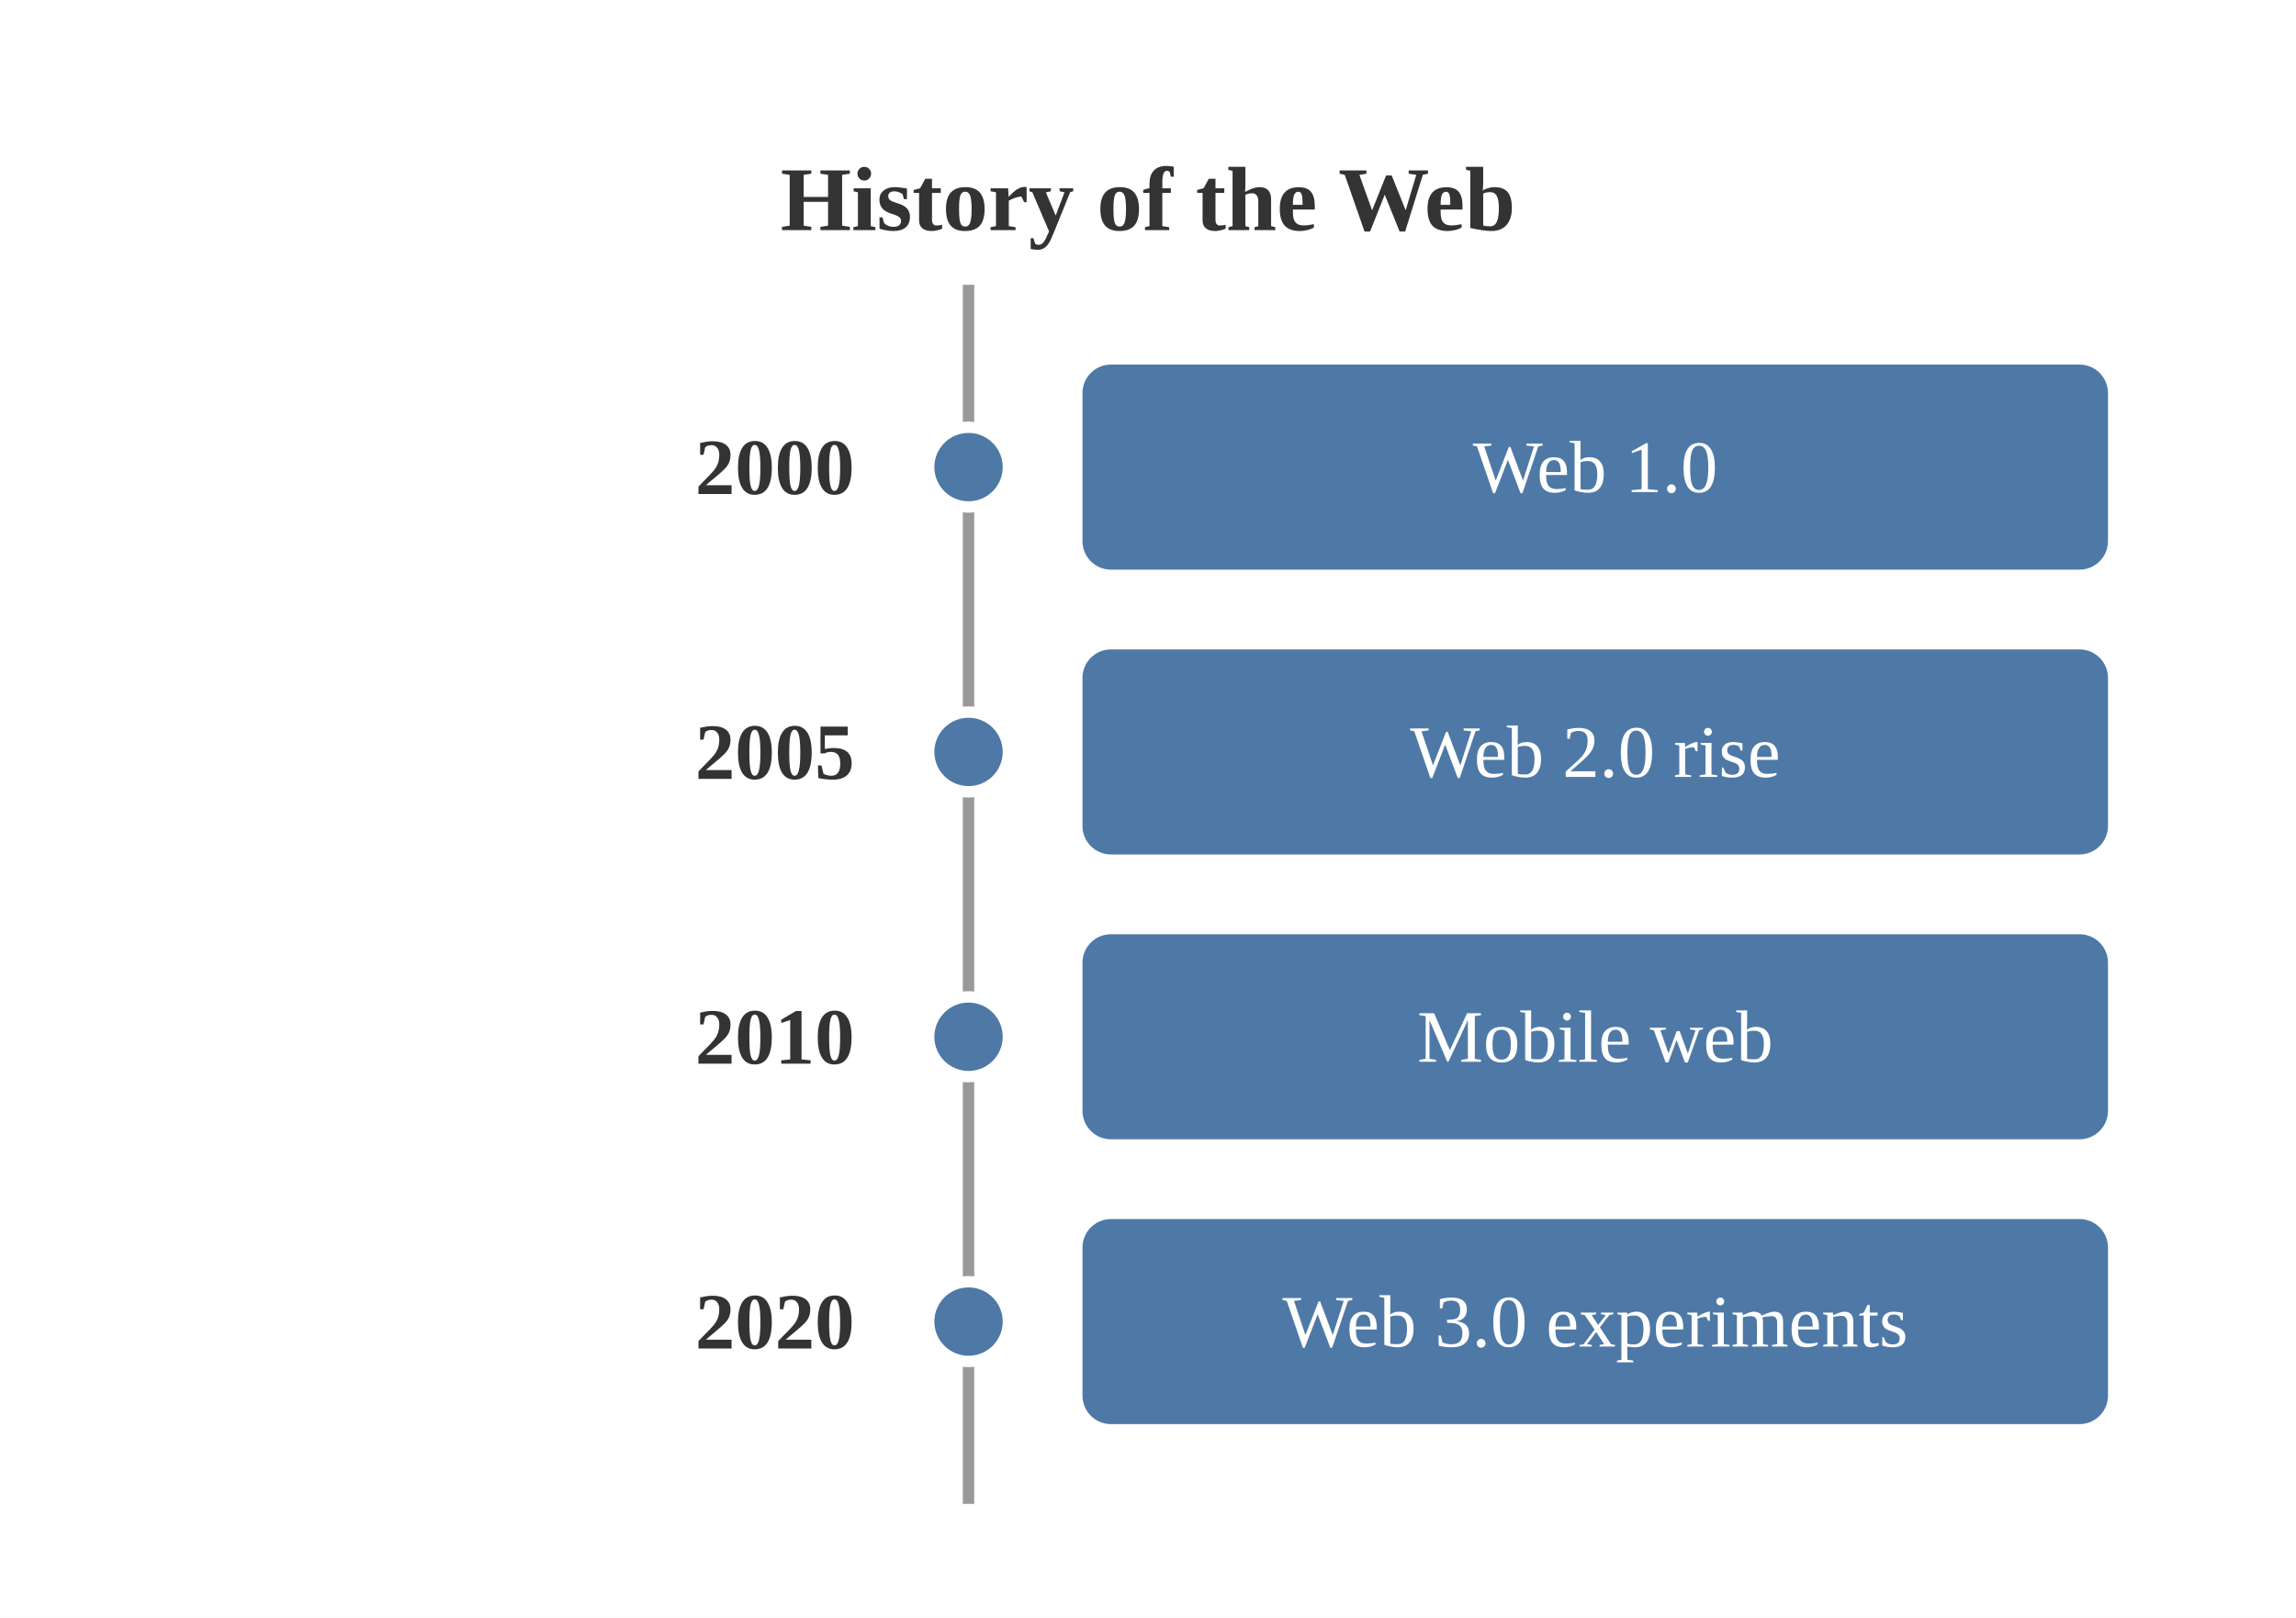
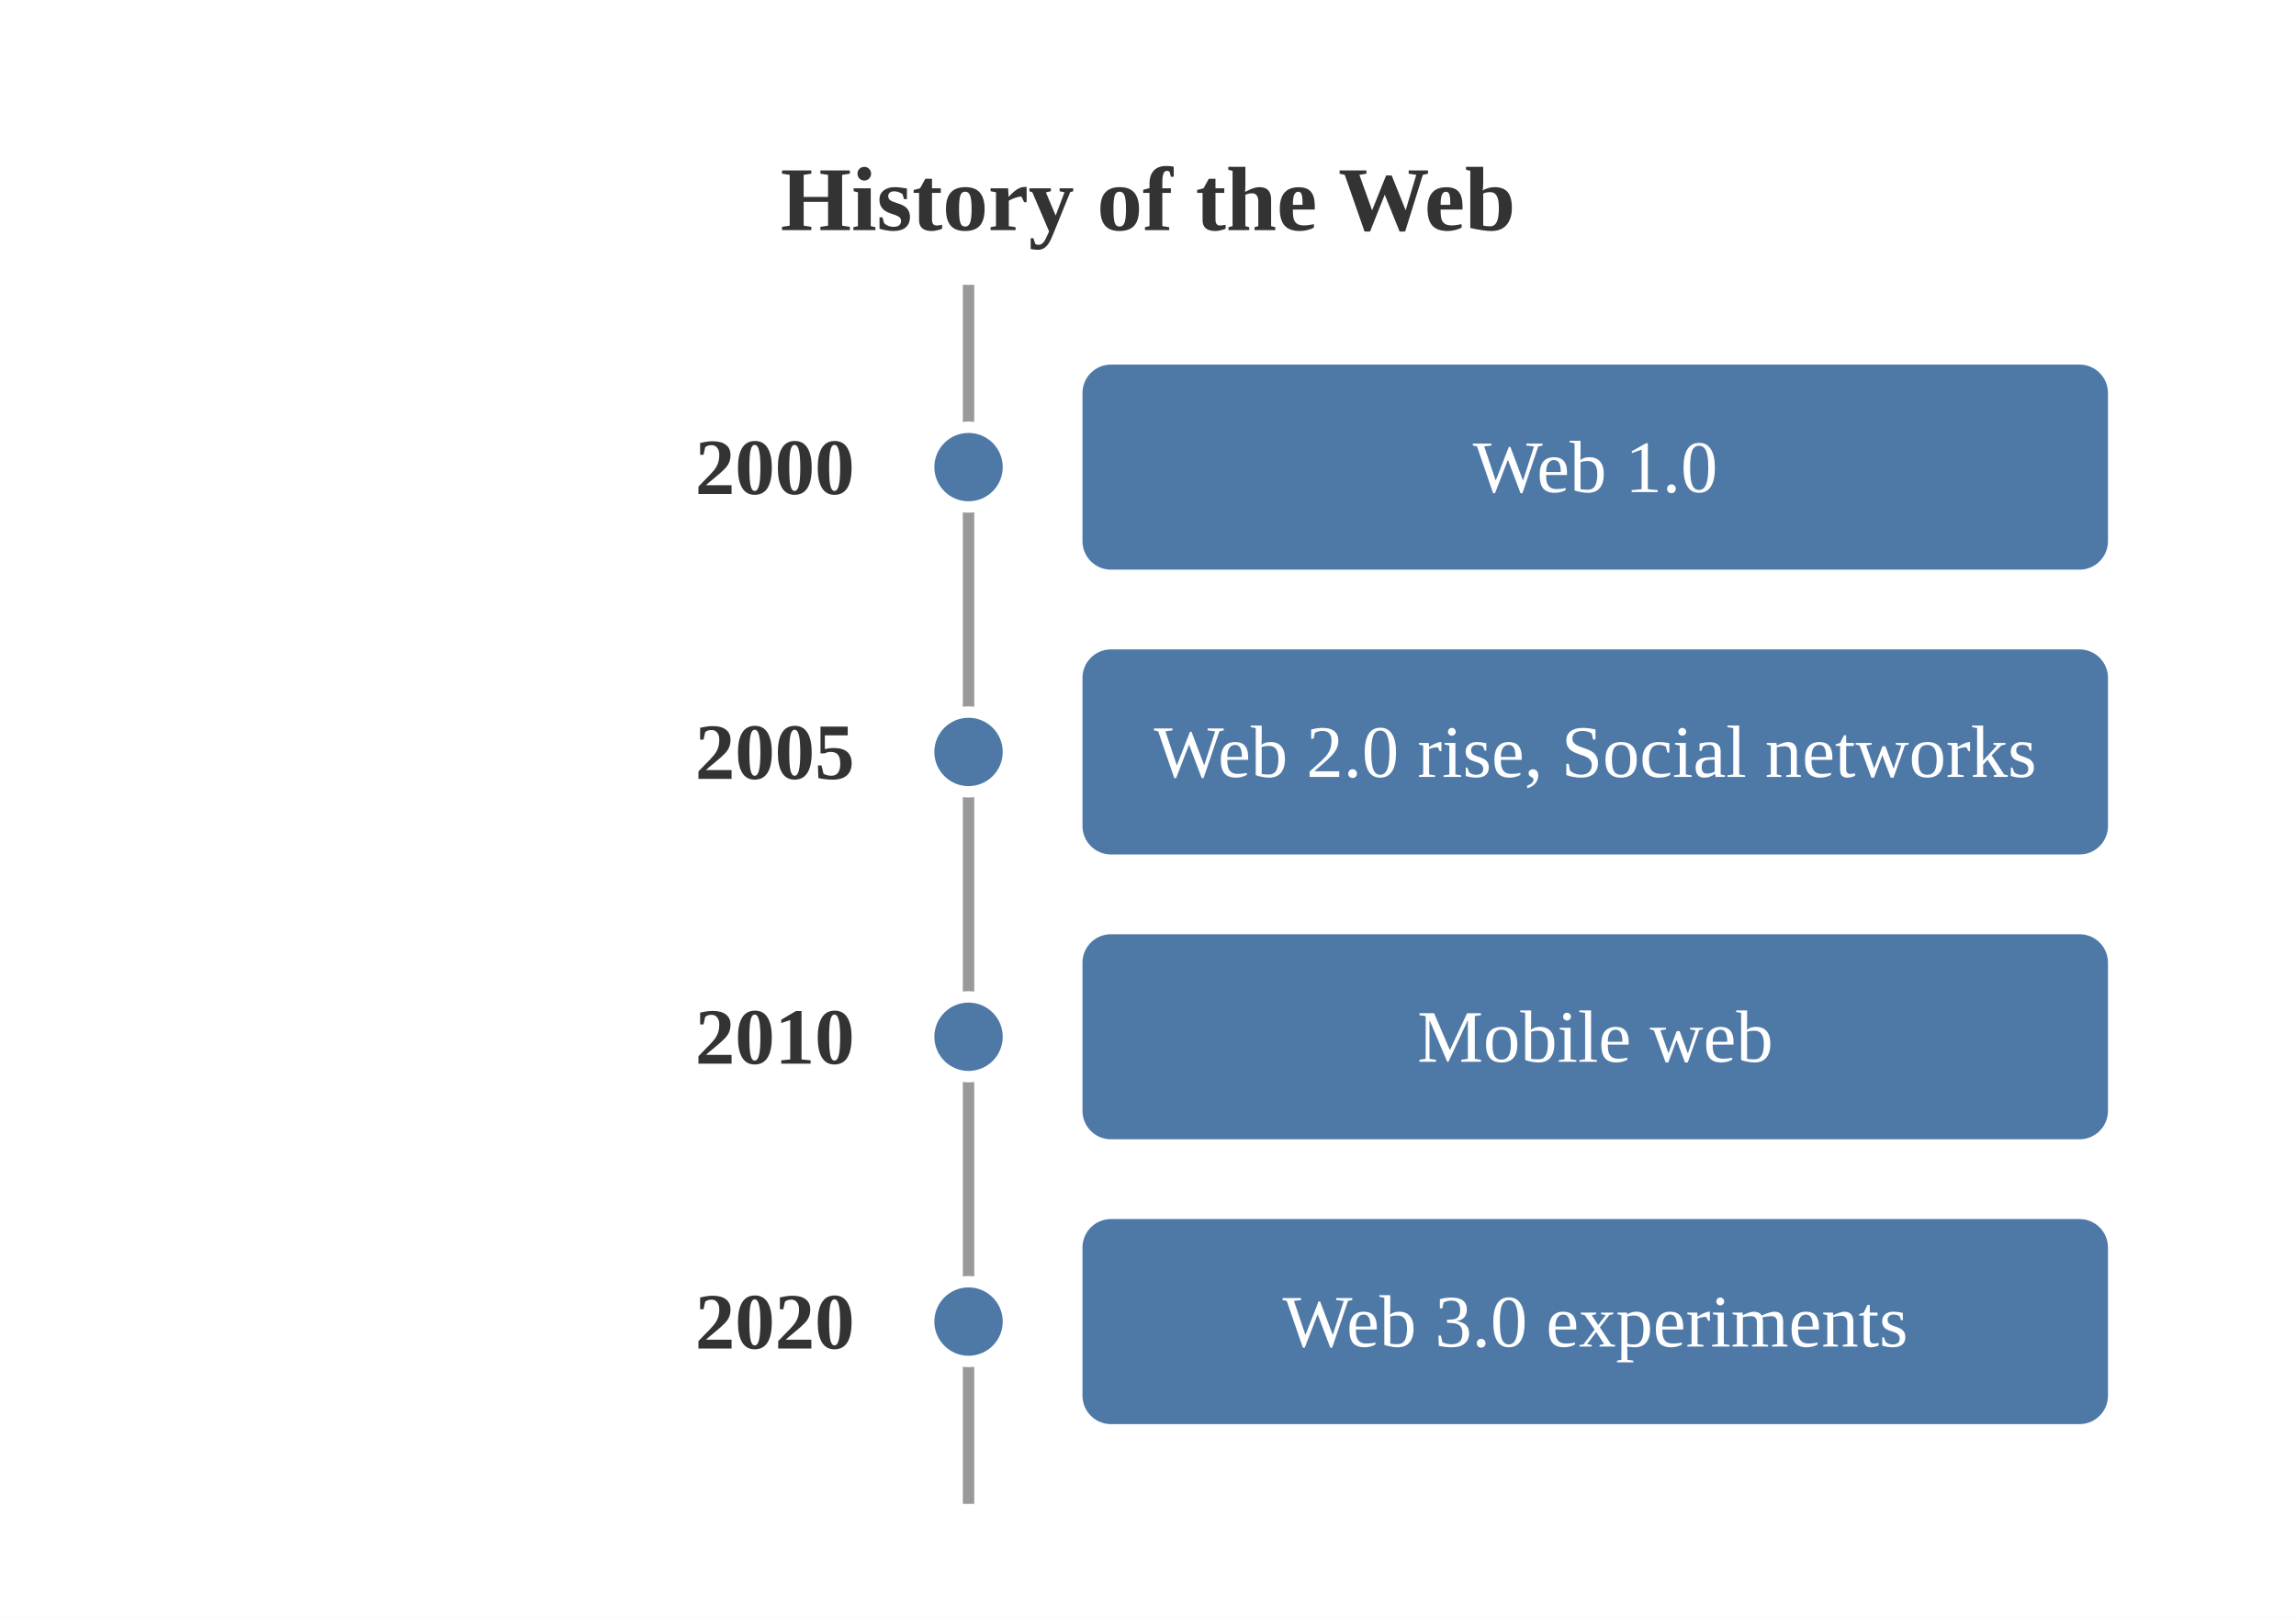
<svg xmlns="http://www.w3.org/2000/svg" viewBox="0 0 403.00 284.00">
  <rect x="0.00" y="0.00" width="403.00" height="284.00" style="fill:#fff;stroke:none" />
  <text x="201.50" y="35.00" text-anchor="middle" dominant-baseline="central" style="fill:#333;font-size:16px;font-weight:bold">History of the Web</text>
  <line x1="170.00" y1="50.00" x2="170.00" y2="264.00" style="stroke:#999;stroke-width:2" />
  <text x="150.00" y="82.00" text-anchor="end" dominant-baseline="central" style="fill:#333;font-size:14px;font-weight:bold">2000</text>
  <circle cx="170.00" cy="82.00" r="7.00" style="fill:#4e79a7;stroke:#fff;stroke-width:2" />
  <rect x="190.00" y="64.00" width="180.00" height="36.00" rx="5.00" ry="5.00" style="fill:#4e79a7;stroke:none" />
  <text x="280.00" y="82.00" text-anchor="middle" dominant-baseline="central" style="fill:#fff;font-size:13px">Web 1.0</text>
  <text x="150.00" y="132.00" text-anchor="end" dominant-baseline="central" style="fill:#333;font-size:14px;font-weight:bold">2005</text>
  <circle cx="170.00" cy="132.00" r="7.00" style="fill:#4e79a7;stroke:#fff;stroke-width:2" />
  <rect x="190.00" y="114.00" width="180.00" height="36.00" rx="5.00" ry="5.00" style="fill:#4e79a7;stroke:none" />
-   <text x="280.00" y="132.00" text-anchor="middle" dominant-baseline="central" style="fill:#fff;font-size:13px">Web 2.0 rise</text>
+   <text x="280.00" y="132.00" text-anchor="middle" dominant-baseline="central" style="fill:#fff;font-size:13px">Web 2.0 rise, Social networks</text>
  <text x="150.00" y="182.00" text-anchor="end" dominant-baseline="central" style="fill:#333;font-size:14px;font-weight:bold">2010</text>
  <circle cx="170.00" cy="182.00" r="7.00" style="fill:#4e79a7;stroke:#fff;stroke-width:2" />
  <rect x="190.00" y="164.00" width="180.00" height="36.00" rx="5.00" ry="5.00" style="fill:#4e79a7;stroke:none" />
  <text x="280.00" y="182.00" text-anchor="middle" dominant-baseline="central" style="fill:#fff;font-size:13px">Mobile web</text>
  <text x="150.00" y="232.00" text-anchor="end" dominant-baseline="central" style="fill:#333;font-size:14px;font-weight:bold">2020</text>
  <circle cx="170.00" cy="232.00" r="7.00" style="fill:#4e79a7;stroke:#fff;stroke-width:2" />
  <rect x="190.00" y="214.00" width="180.00" height="36.00" rx="5.00" ry="5.00" style="fill:#4e79a7;stroke:none" />
  <text x="280.00" y="232.00" text-anchor="middle" dominant-baseline="central" style="fill:#fff;font-size:13px">Web 3.0 experiments</text>
</svg>
